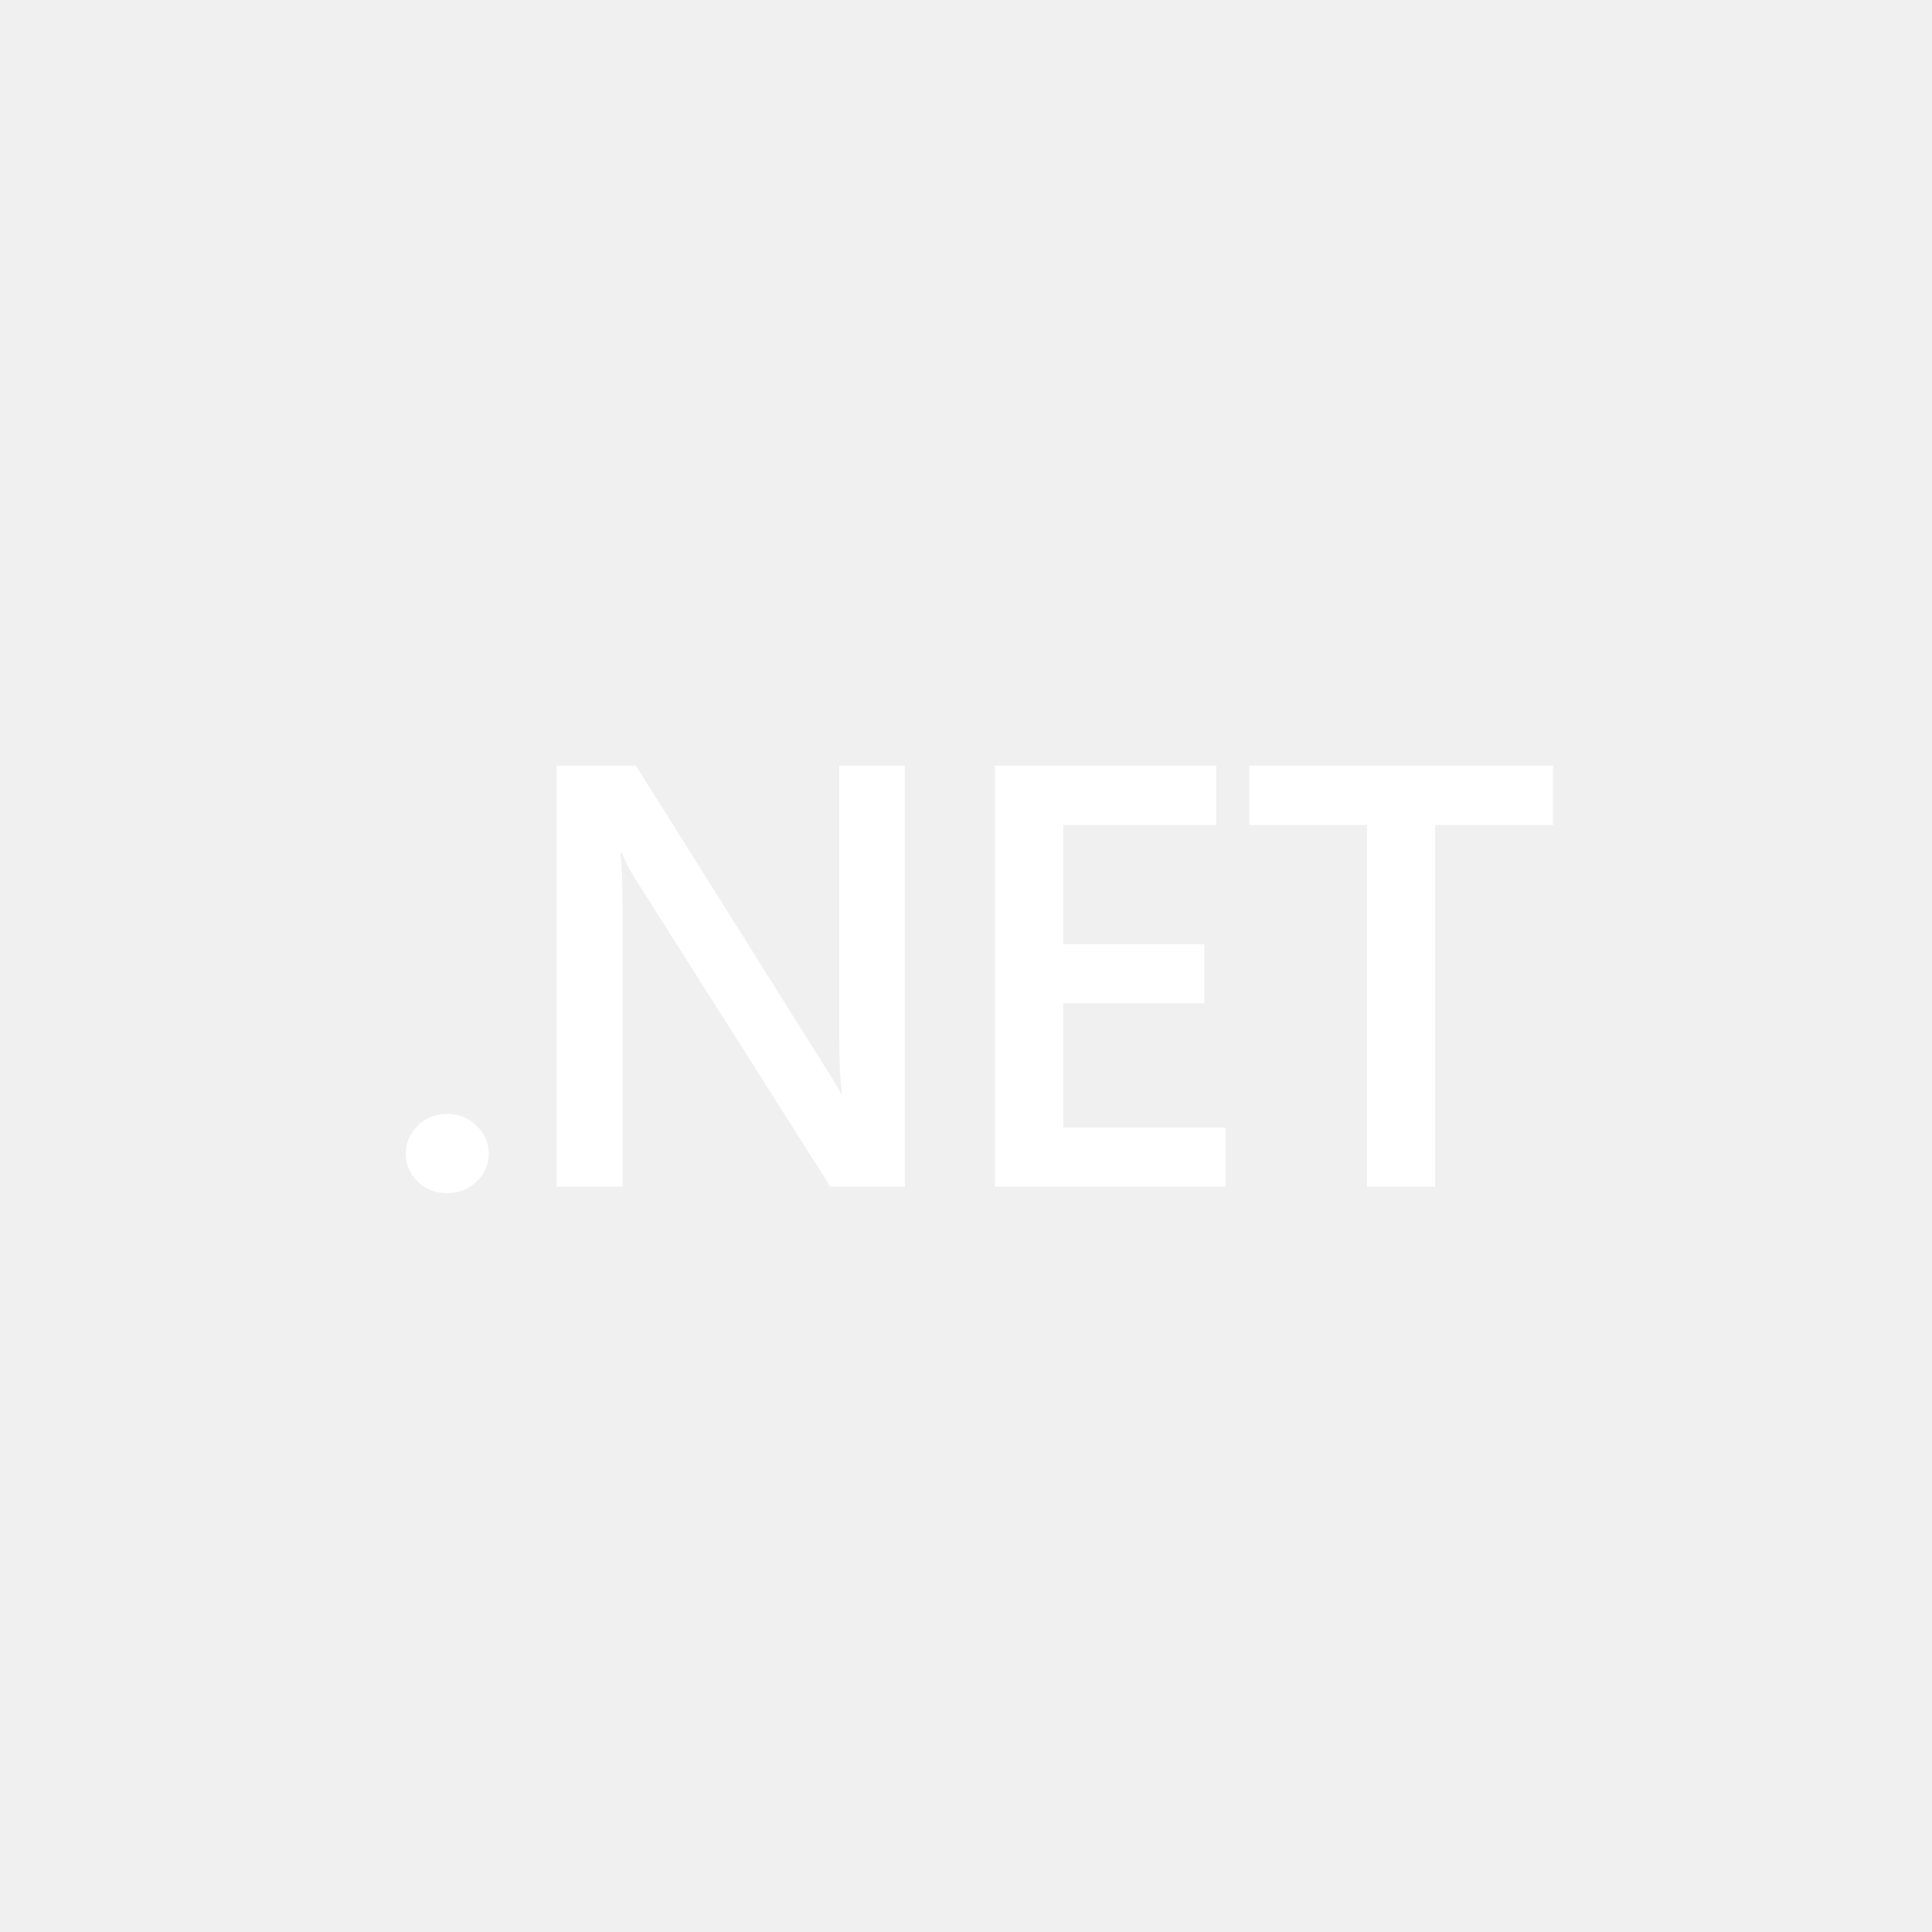
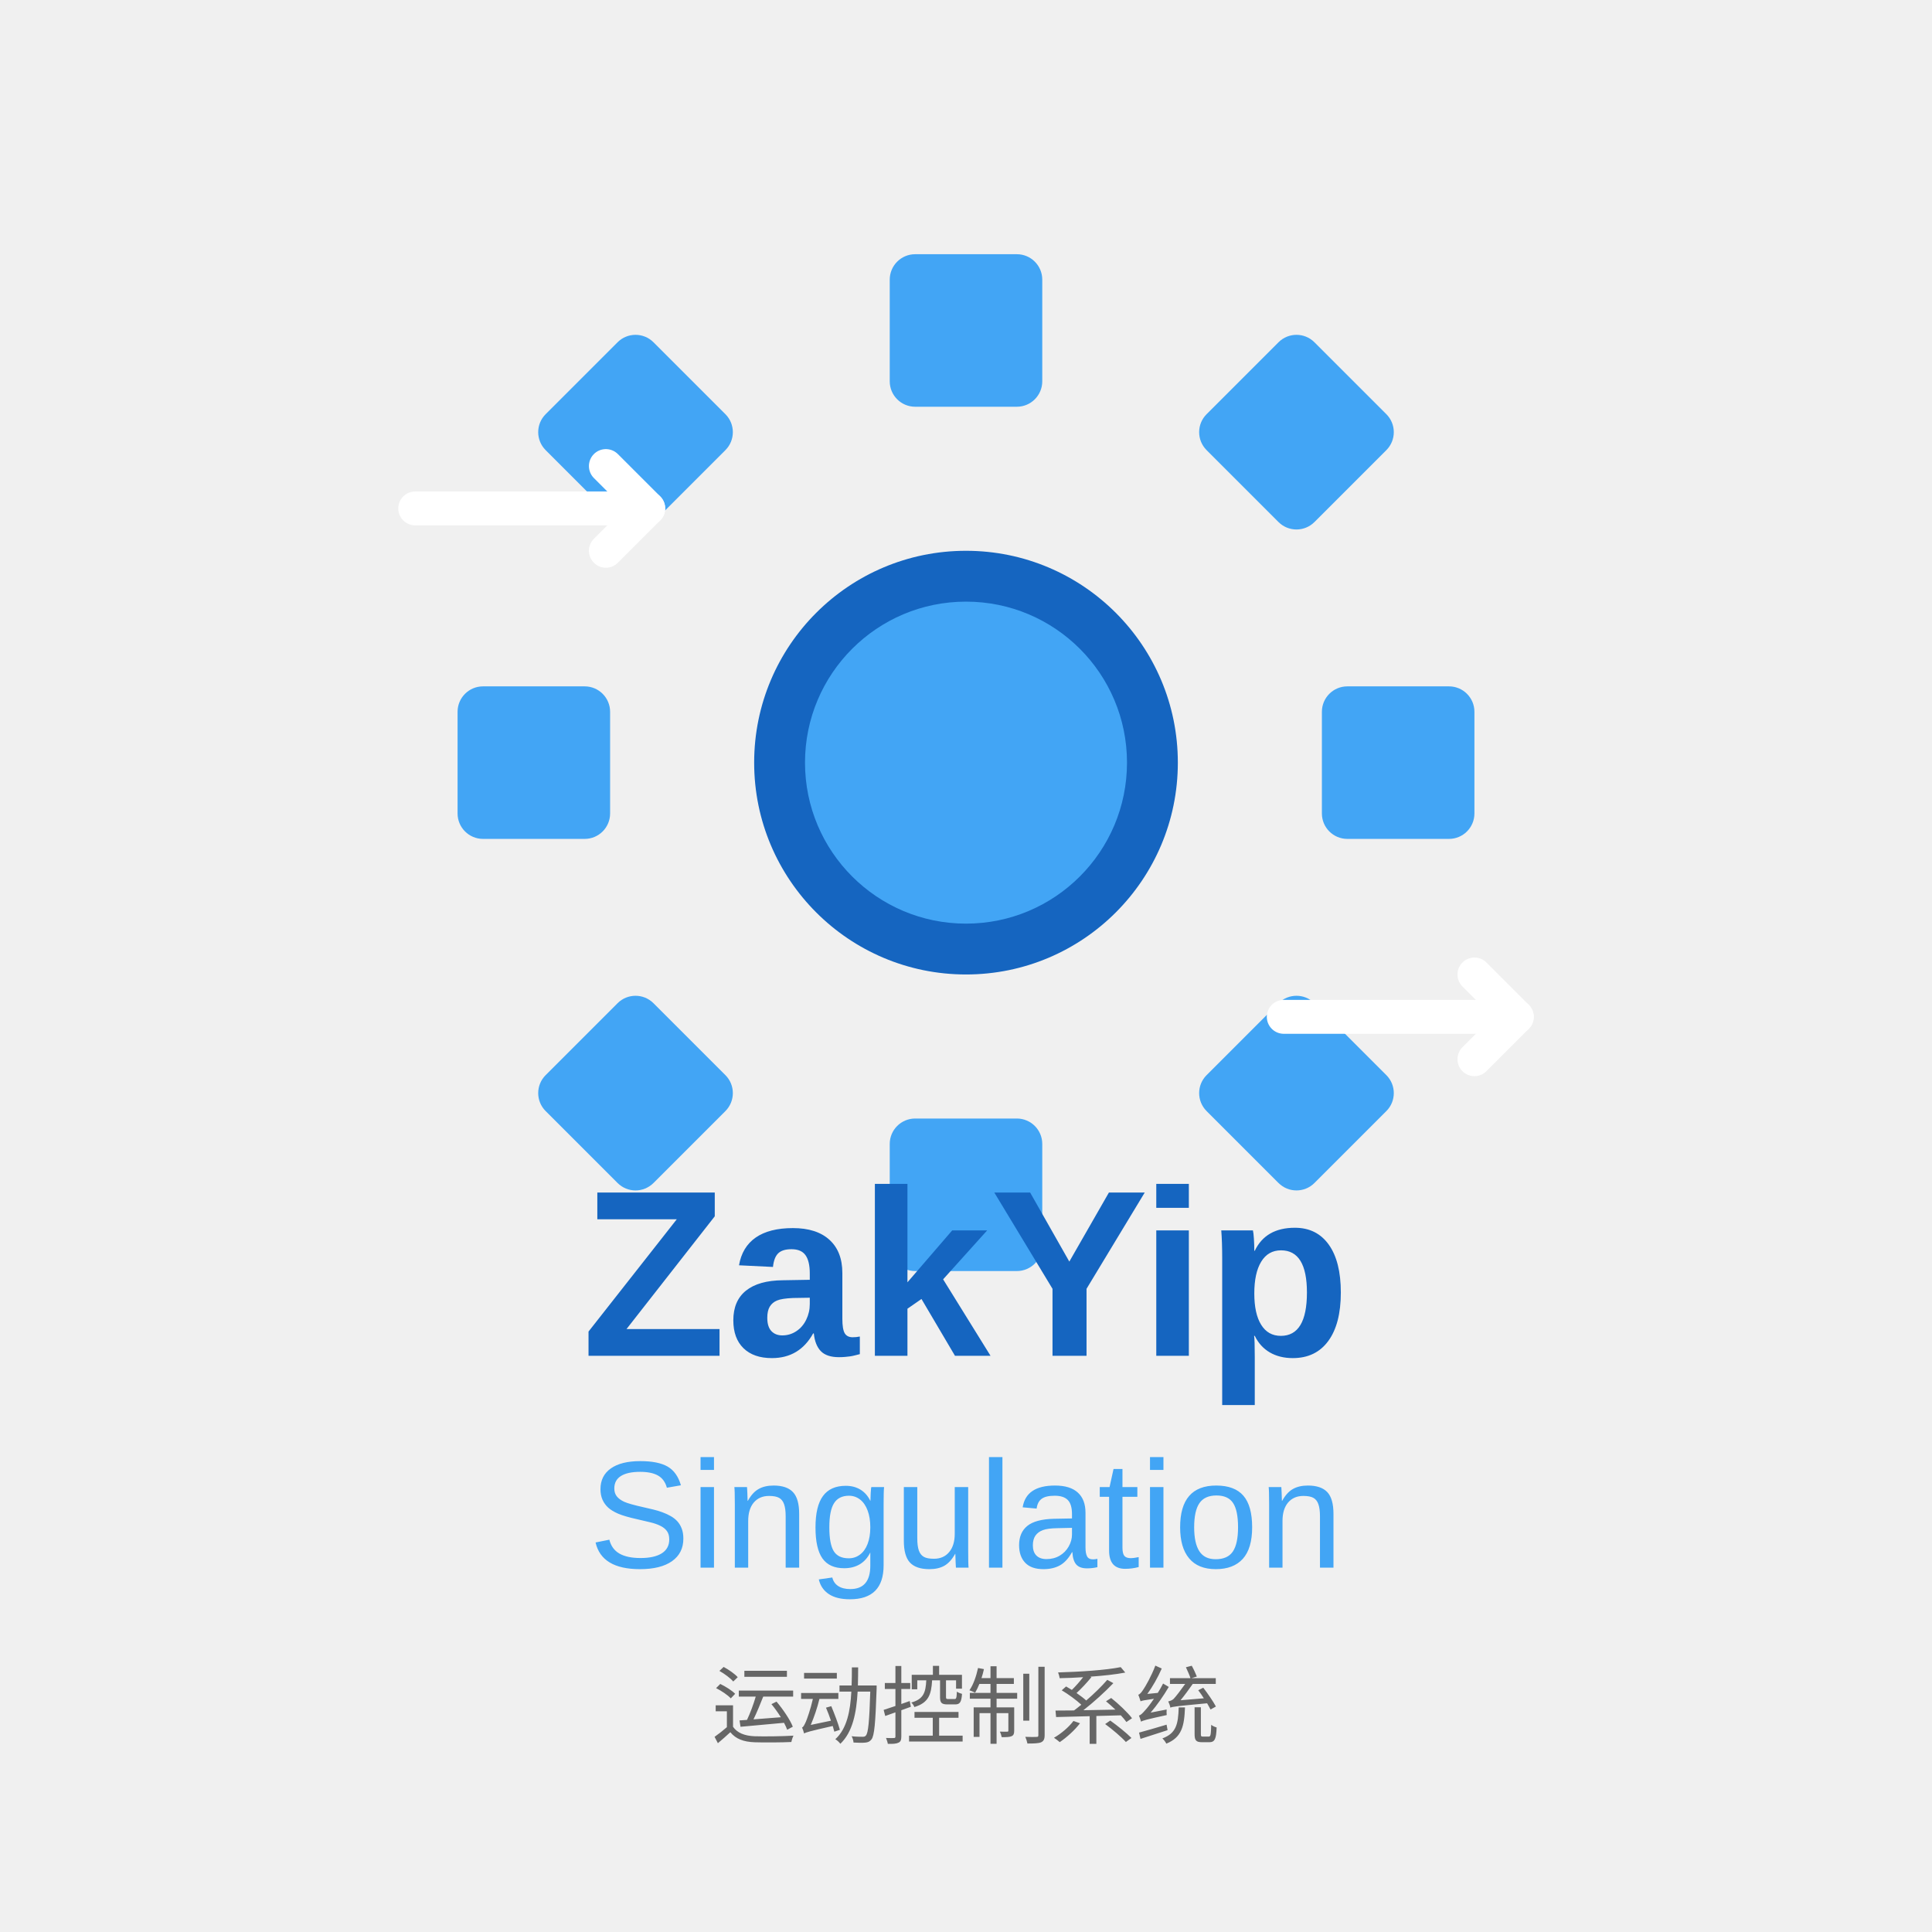
<svg xmlns="http://www.w3.org/2000/svg" width="456" height="456" viewBox="0 0 456 456" version="1.1" xml:space="preserve" style="fill-rule:evenodd;clip-rule:evenodd;stroke-linejoin:round;stroke-miterlimit:2;">
-   <path d="m 105.5,281.609 c -2.703,0 -5.001,-0.9 -6.893,-2.702 -1.892,-1.848 -2.838,-4.042 -2.838,-6.582 0,-2.587 0.946,-4.804 2.838,-6.652 1.892,-1.848 4.19,-2.772 6.893,-2.772 2.748,0 5.068,0.924 6.96,2.772 1.937,1.848 2.906,4.064 2.906,6.652 0,2.54 -0.968,4.734 -2.906,6.582 -1.892,1.802 -4.212,2.702 -6.96,2.702 z" style="fill:#ffffff;fill-rule:nonzero;stroke-width:0.838" />
-   <path d="M 213.561,280.084 H 195.99 L 149.7,207.054 c -1.171,-1.848 -2.14,-3.765 -2.906,-5.751 h -0.406 c 0.361,2.125 0.541,6.675 0.541,13.65 v 65.132 h -15.543 v -99.36 h 18.719 l 44.737,71.298 c 1.892,2.957 3.109,4.989 3.649,6.098 h 0.27 c -0.45,-2.632 -0.676,-7.09 -0.676,-13.373 v -64.023 h 15.476 z" style="fill:#ffffff;fill-rule:nonzero;stroke-width:0.838" />
-   <path d="m 289.251,280.084 h -54.401 v -99.36 h 52.238 v 13.997 h -36.154 v 28.131 h 33.316 v 13.927 h -33.316 v 29.378 h 38.316 z" style="fill:#ffffff;fill-rule:nonzero;stroke-width:0.838" />
-   <path d="M 366.565,194.721 H 338.722 v 85.363 h -16.084 v -85.363 h -27.775 v -13.997 h 71.701 z" style="fill:#ffffff;fill-rule:nonzero;stroke-width:0.838" />
+   <g transform="translate(228, 180)">
+     <circle cx="0" cy="0" r="50" fill="#1565c0" />
+     <circle cx="0" cy="0" r="38" fill="#42a5f5" />
+     <g fill="#42a5f5">
+       <rect x="-18" y="-120" width="36" height="36" rx="6" />
+       <rect x="60" y="-96" width="36" height="36" rx="6" transform="rotate(45 78 -78)" />
+       <rect x="84" y="-18" width="36" height="36" rx="6" />
+       <rect x="60" y="60" width="36" height="36" rx="6" transform="rotate(-45 78 78)" />
+       <rect x="-18" y="84" width="36" height="36" rx="6" />
+       <rect x="-96" y="60" width="36" height="36" rx="6" transform="rotate(45 -78 78)" />
+       <rect x="-120" y="-18" width="36" height="36" rx="6" />
+       <rect x="-96" y="-96" width="36" height="36" rx="6" transform="rotate(-45 -78 -78)" />
+     </g>
+     <g stroke="#ffffff" stroke-width="8" stroke-linecap="round" fill="none">
+       <path d="M -130 -60 L -75 -60" />
+       <path d="M -85 -70 L -75 -60 L -85 -50" />
+       <path d="M 75 60 L 130 60" />
+       <path d="M 120 50 L 130 60 L 120 70" />
+     </g>
+   </g>
+   <text x="228" y="320" font-family="Arial, sans-serif" font-size="56" font-weight="bold" fill="#1565c0" text-anchor="middle">ZakYip</text>
+   <text x="228" y="370" font-family="Arial, sans-serif" font-size="36" font-weight="normal" fill="#42a5f5" text-anchor="middle">Singulation</text>
+   <text x="228" y="410" font-family="Arial, sans-serif" font-size="20" font-weight="normal" fill="#666666" text-anchor="middle">运动控制系统</text>
</svg>
